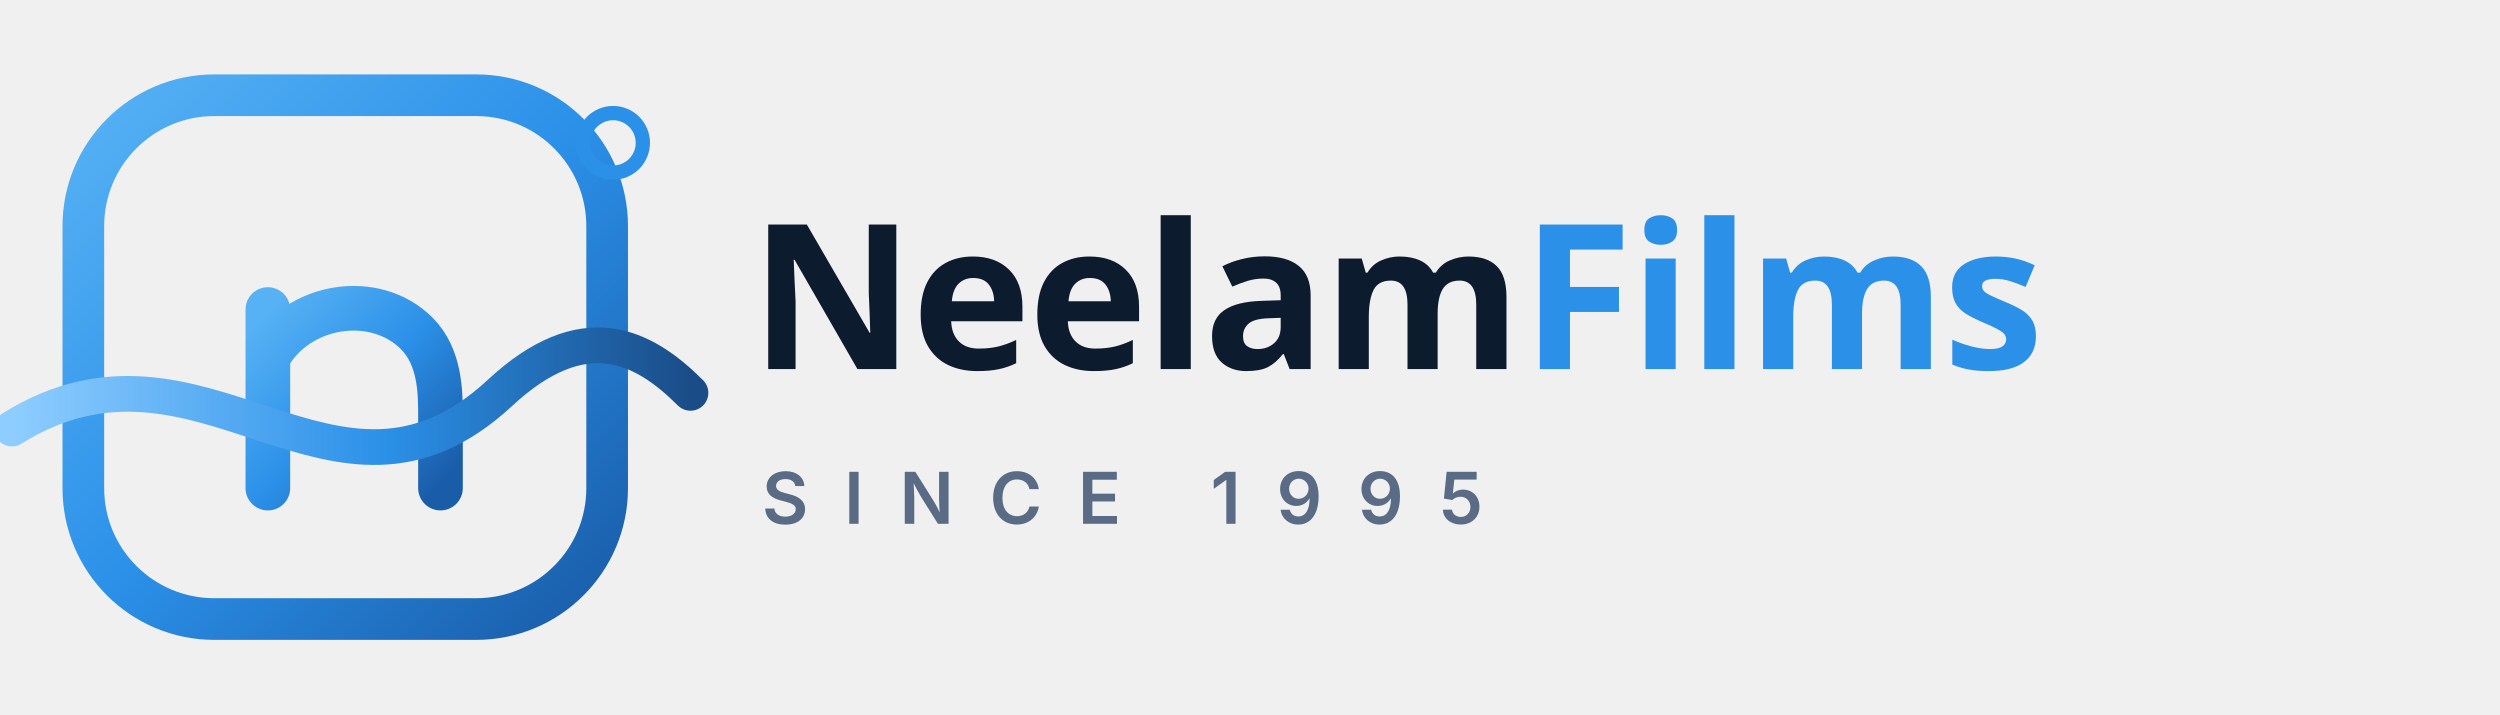
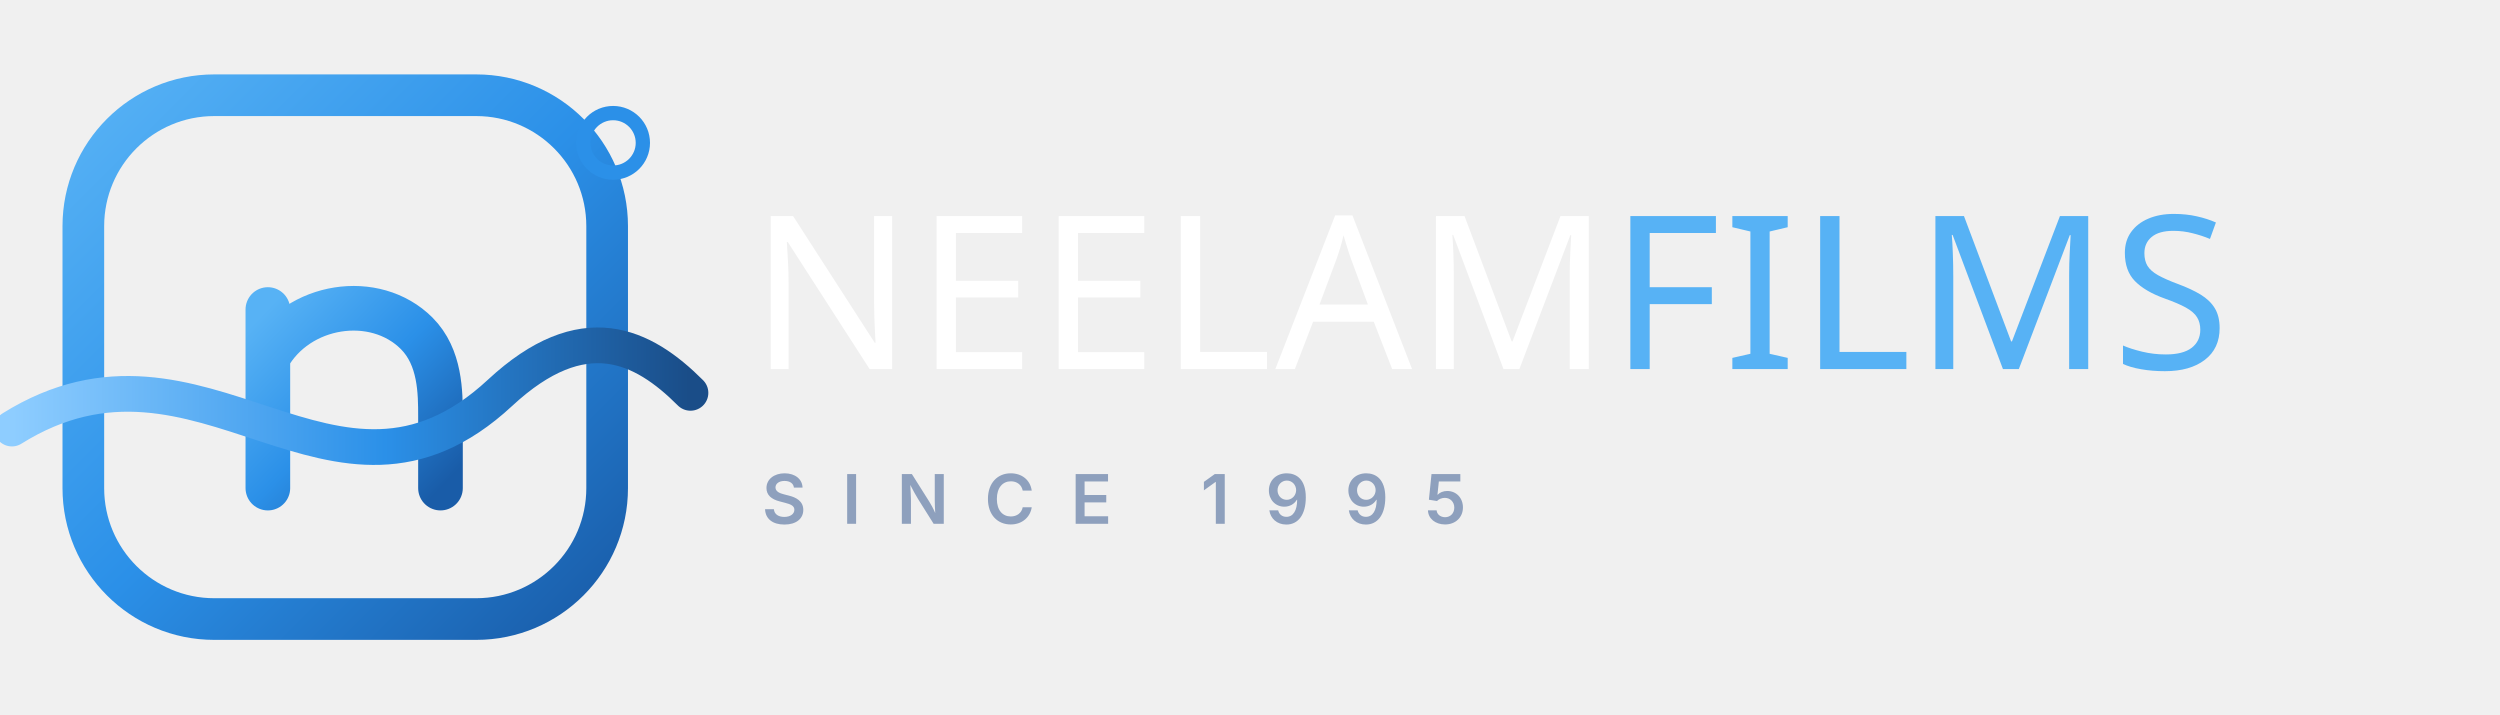
<svg xmlns="http://www.w3.org/2000/svg" width="420" height="120" viewBox="0 0 420 120" fill="none" role="img" aria-label="Neelam Films">
  <defs>
    <linearGradient id="nfBlue" x1="0" y1="0" x2="1" y2="1">
      <stop offset="0%" stop-color="#57b2f5" />
      <stop offset="50%" stop-color="#2b90e8" />
      <stop offset="100%" stop-color="#195ca8" />
    </linearGradient>
    <linearGradient id="nfSwoosh" x1="0" y1="0" x2="1" y2="0">
      <stop offset="0%" stop-color="#8ecdff" />
      <stop offset="55%" stop-color="#2b90e8" />
      <stop offset="100%" stop-color="#1a4d88" />
    </linearGradient>
  </defs>
  <g>
    <rect x="14" y="16" width="88" height="88" rx="22" fill="none" stroke="url(#nfBlue)" stroke-width="7" />
    <path d="M45 82 V52 M45 60 C50 51 63 49 70 56 C74 60 74 66 74 70 V82" fill="none" stroke="url(#nfBlue)" stroke-width="7.5" stroke-linecap="round" stroke-linejoin="round" />
    <path d="M2 72 C34 52 56 92 84 66 C98 53 108 58 116 66" fill="none" stroke="url(#nfSwoosh)" stroke-width="6" stroke-linecap="round" />
    <circle cx="103" cy="24" r="5" fill="none" stroke="#2b90e8" stroke-width="2.4" />
  </g>
-   <text x="126" y="62" font-family="'Archivo Black', Impact, sans-serif" font-size="34" font-weight="900" letter-spacing="-0.5" fill="#0d1b2e">Neelam<tspan fill="#2b90e8"> Films</tspan>
+   <text x="126" y="62" font-family="'Anton', Impact, sans-serif" font-size="36" letter-spacing="0.5" fill="#ffffff">NEELAM<tspan fill="#57b2f5"> FILMS</tspan>
  </text>
-   <text x="128" y="88" font-family="Inter, sans-serif" font-size="12" font-weight="600" letter-spacing="6" fill="#5a6b85">SINCE 1995</text>
+   <text x="128" y="88" font-family="Inter, sans-serif" font-size="11.5" font-weight="600" letter-spacing="6" fill="#8ea0bd">SINCE 1995</text>
</svg>
